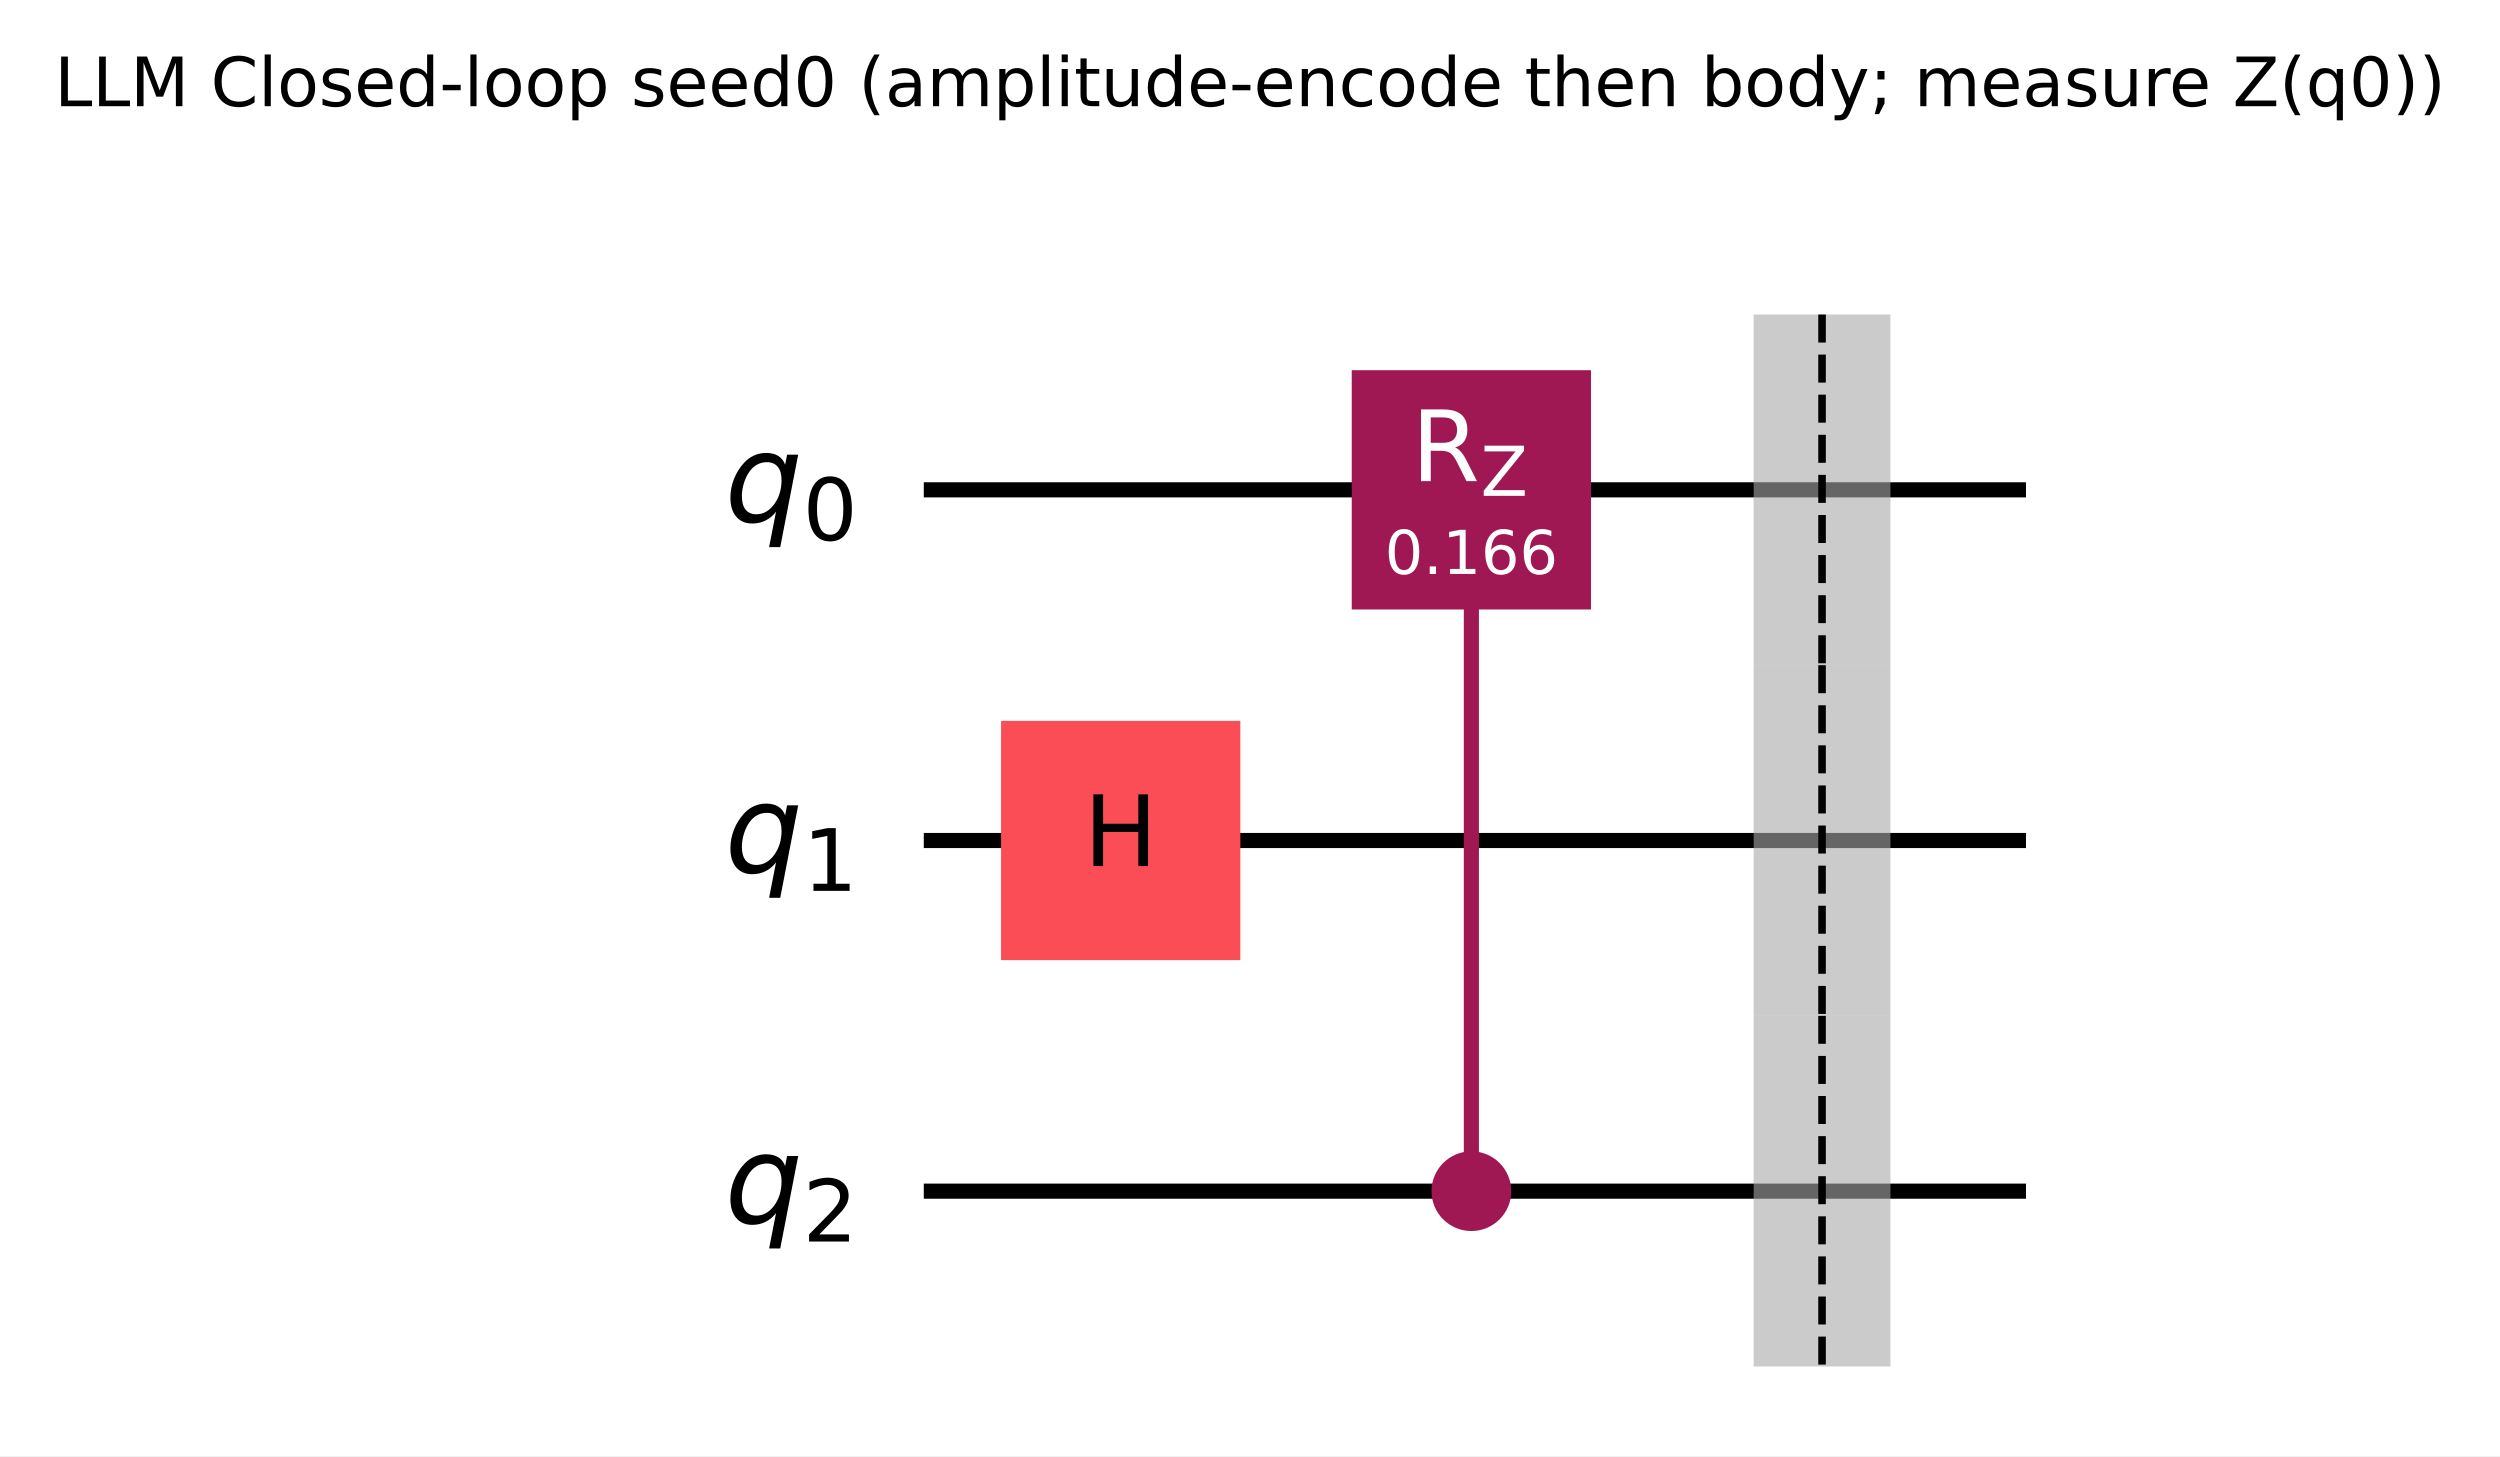
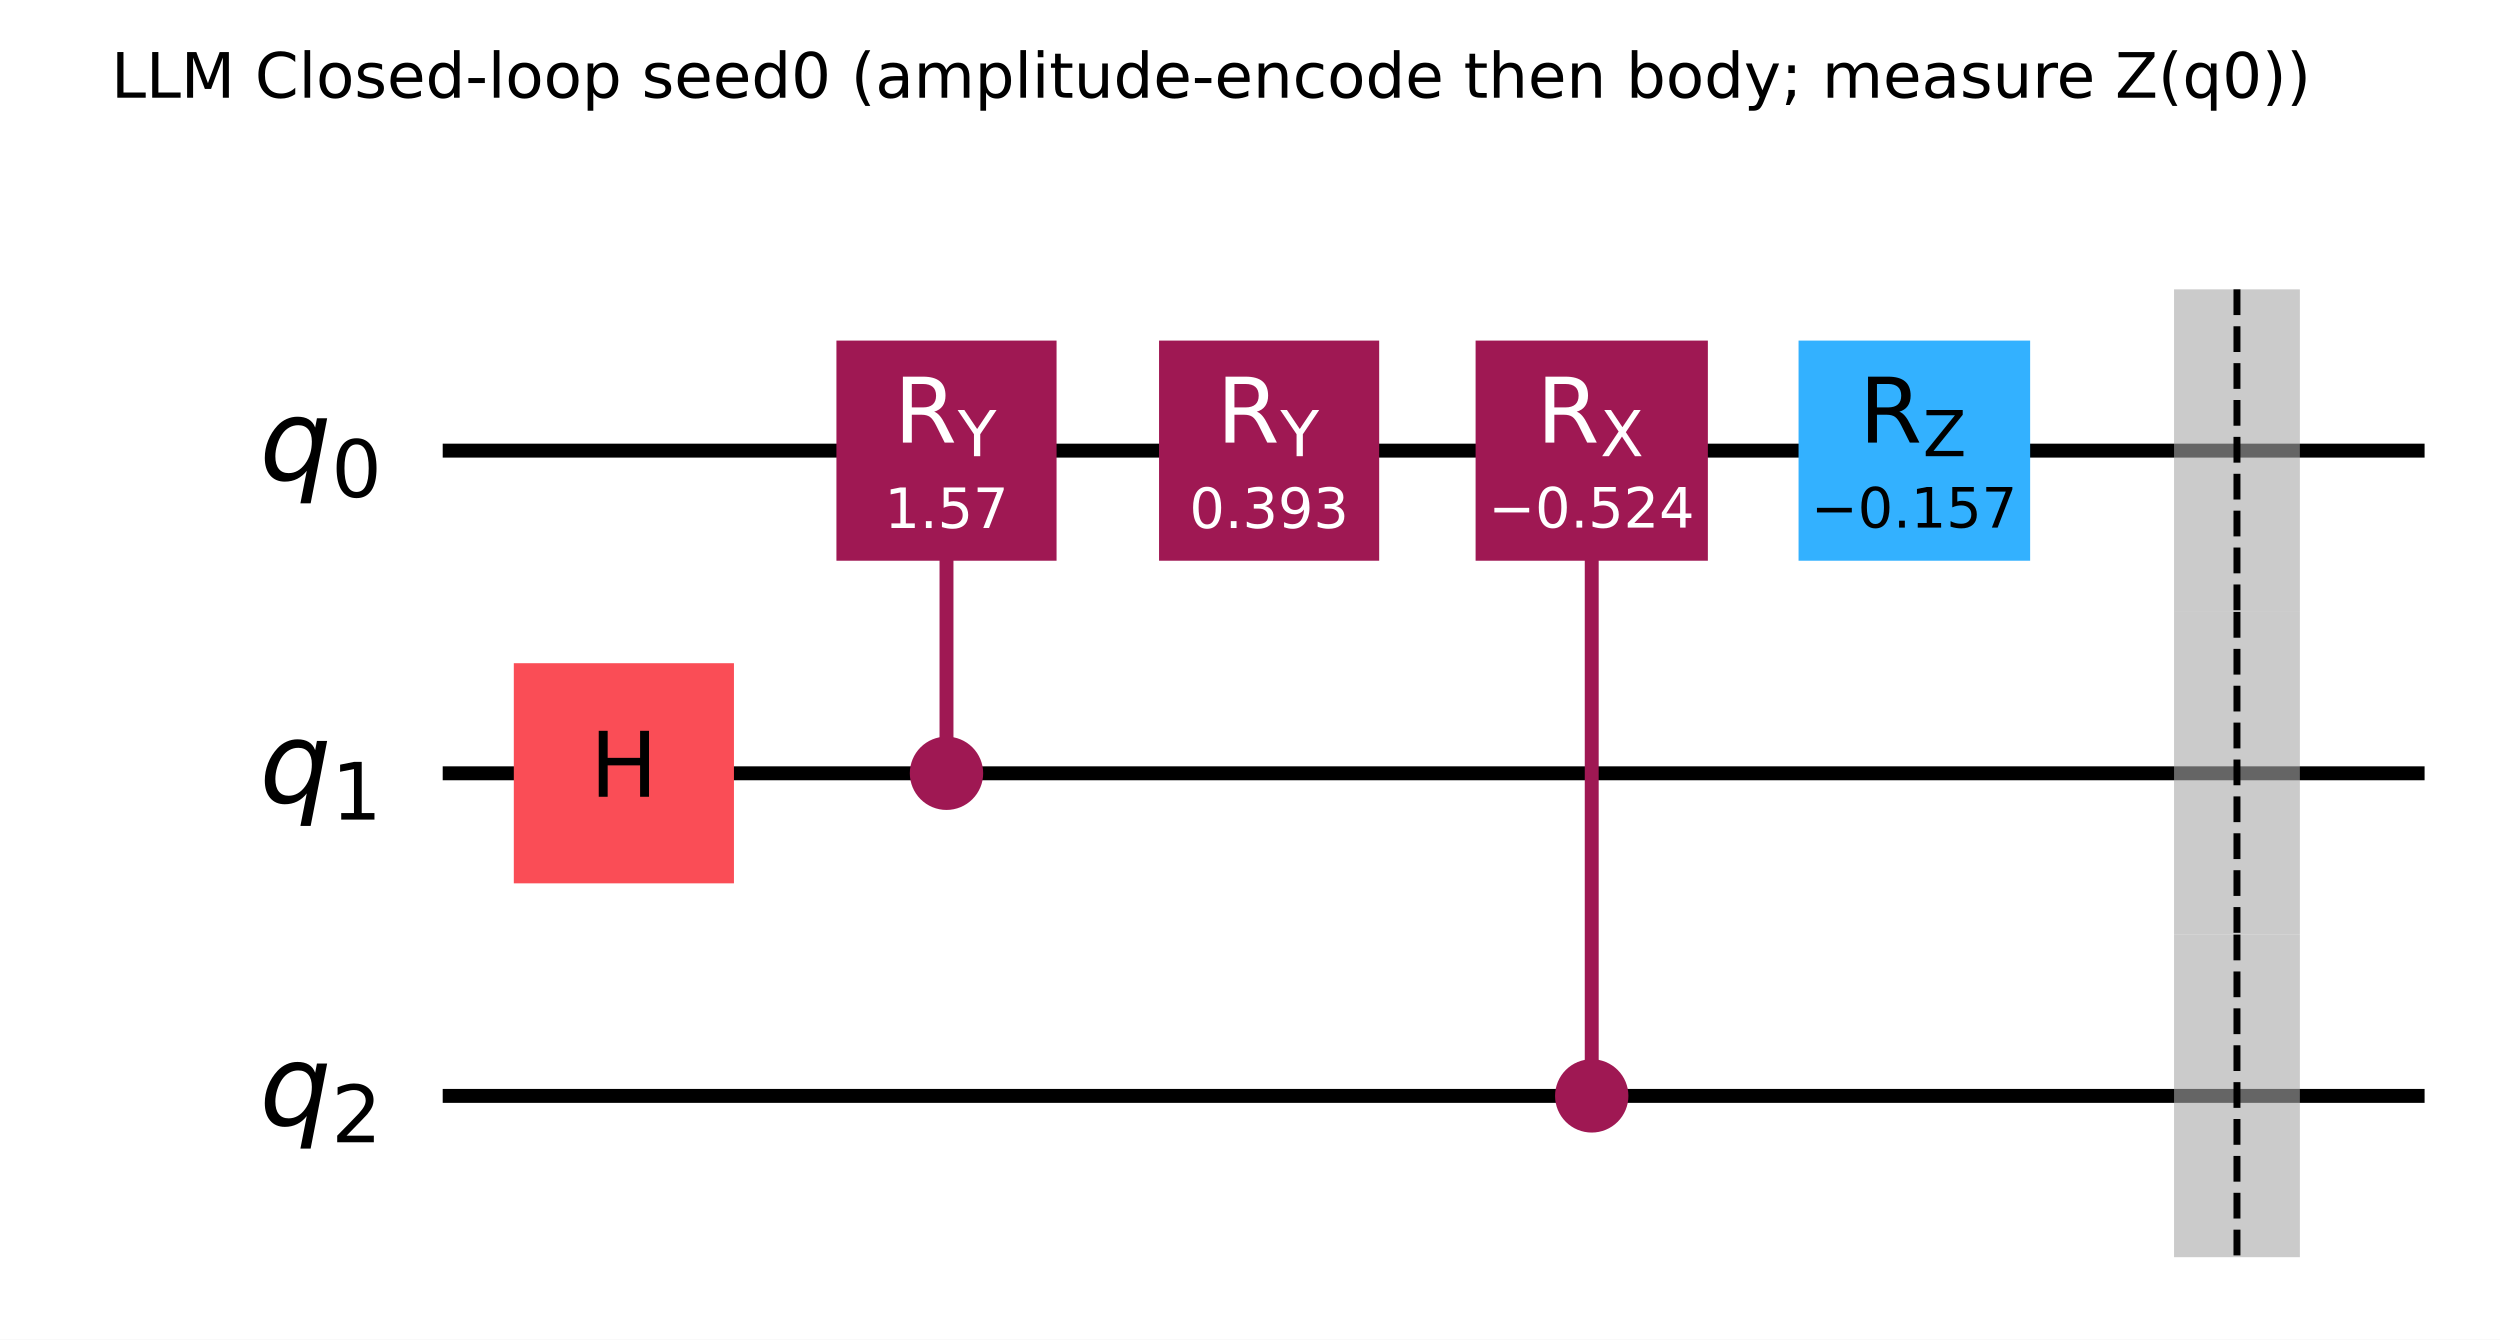
- <svg xmlns="http://www.w3.org/2000/svg" xmlns:xlink="http://www.w3.org/1999/xlink" width="330.47pt" height="192.472pt" viewBox="0 0 330.47 192.472" version="1.1">
+ <svg xmlns="http://www.w3.org/2000/svg" xmlns:xlink="http://www.w3.org/1999/xlink" width="359.204pt" height="192.472pt" viewBox="0 0 359.204 192.472" version="1.1">
  <defs>
    <style type="text/css">*{stroke-linejoin: round; stroke-linecap: butt}</style>
  </defs>
  <g id="figure_1">
    <g id="patch_1">
-       <path d="M 0 192.472  L 330.47 192.472  L 330.47 0  L 0 0  z " style="fill: #ffffff" />
+       <path d="M 0 192.472  L 359.204 192.472  L 359.204 0  L 0 0  z " style="fill: #ffffff" />
    </g>
    <g id="axes_1">
      <g id="line2d_1">
-         <path d="M 123.113 64.751  L 266.811 64.751  " clip-path="url(#pd661abdf14)" style="fill: none; stroke: #000000; stroke-width: 2; stroke-linecap: square" />
+         <path d="M 64.609 64.751  L 347.369 64.751  " clip-path="url(#pfbf24a4766)" style="fill: none; stroke: #000000; stroke-width: 2; stroke-linecap: square" />
      </g>
      <g id="line2d_2">
-         <path d="M 123.113 111.105  L 266.811 111.105  " clip-path="url(#pd661abdf14)" style="fill: none; stroke: #000000; stroke-width: 2; stroke-linecap: square" />
+         <path d="M 64.609 111.105  L 347.369 111.105  " clip-path="url(#pfbf24a4766)" style="fill: none; stroke: #000000; stroke-width: 2; stroke-linecap: square" />
      </g>
      <g id="line2d_3">
-         <path d="M 123.113 157.459  L 266.811 157.459  " clip-path="url(#pd661abdf14)" style="fill: none; stroke: #000000; stroke-width: 2; stroke-linecap: square" />
+         <path d="M 64.609 157.459  L 347.369 157.459  " clip-path="url(#pfbf24a4766)" style="fill: none; stroke: #000000; stroke-width: 2; stroke-linecap: square" />
      </g>
      <g id="patch_2">
-         <path d="M 118.478 41.574  L -1040.372 41.574  L -1040.372 226.99  L 118.478 226.99  z " clip-path="url(#pd661abdf14)" style="fill: #ffffff; stroke: #ffffff; stroke-width: 1.5; stroke-linejoin: miter" />
+         <path d="M 59.974 41.574  L -1098.876 41.574  L -1098.876 226.99  L 59.974 226.99  z " clip-path="url(#pfbf24a4766)" style="fill: #ffffff; stroke: #ffffff; stroke-width: 1.5; stroke-linejoin: miter" />
      </g>
      <g id="line2d_4">
-         <path d="M 194.498 157.459  L 194.498 64.751  " clip-path="url(#pd661abdf14)" style="fill: none; stroke: #9f1853; stroke-width: 2; stroke-linecap: square" />
+         <path d="M 135.994 111.105  L 135.994 64.751  " clip-path="url(#pfbf24a4766)" style="fill: none; stroke: #9f1853; stroke-width: 2; stroke-linecap: square" />
+       </g>
+       <g id="line2d_5">
+         <path d="M 228.702 157.459  L 228.702 64.751  " clip-path="url(#pfbf24a4766)" style="fill: none; stroke: #9f1853; stroke-width: 2; stroke-linecap: square" />
      </g>
      <g id="patch_3">
-         <path d="M 231.813 87.928  L 249.891 87.928  L 249.891 41.574  L 231.813 41.574  z " clip-path="url(#pd661abdf14)" style="fill: #a8a8a8; opacity: 0.6" />
+         <path d="M 312.371 87.928  L 330.449 87.928  L 330.449 41.574  L 312.371 41.574  z " clip-path="url(#pfbf24a4766)" style="fill: #a8a8a8; opacity: 0.6" />
      </g>
      <g id="patch_4">
-         <path d="M 231.813 134.282  L 249.891 134.282  L 249.891 87.928  L 231.813 87.928  z " clip-path="url(#pd661abdf14)" style="fill: #a8a8a8; opacity: 0.6" />
+         <path d="M 312.371 134.282  L 330.449 134.282  L 330.449 87.928  L 312.371 87.928  z " clip-path="url(#pfbf24a4766)" style="fill: #a8a8a8; opacity: 0.6" />
      </g>
      <g id="patch_5">
-         <path d="M 231.813 180.636  L 249.891 180.636  L 249.891 134.282  L 231.813 134.282  z " clip-path="url(#pd661abdf14)" style="fill: #a8a8a8; opacity: 0.6" />
+         <path d="M 312.371 180.636  L 330.449 180.636  L 330.449 134.282  L 312.371 134.282  z " clip-path="url(#pfbf24a4766)" style="fill: #a8a8a8; opacity: 0.6" />
      </g>
      <g id="patch_6">
-         <path d="M 133.079 126.17  L 163.209 126.17  L 163.209 96.04  L 133.079 96.04  z " clip-path="url(#pd661abdf14)" style="fill: #fa4d56; stroke: #fa4d56; stroke-width: 1.5; stroke-linejoin: miter" />
+         <path d="M 74.575 126.17  L 104.705 126.17  L 104.705 96.04  L 74.575 96.04  z " clip-path="url(#pfbf24a4766)" style="fill: #fa4d56; stroke: #fa4d56; stroke-width: 1.5; stroke-linejoin: miter" />
      </g>
      <g id="patch_7">
-         <path d="M 194.498 161.979  C 195.697 161.979 196.847 161.503 197.694 160.655  C 198.542 159.807 199.018 158.658 199.018 157.459  C 199.018 156.261 198.542 155.111 197.694 154.263  C 196.847 153.416 195.697 152.94 194.498 152.94  C 193.3 152.94 192.15 153.416 191.303 154.263  C 190.455 155.111 189.979 156.261 189.979 157.459  C 189.979 158.658 190.455 159.807 191.303 160.655  C 192.15 161.503 193.3 161.979 194.498 161.979  z " clip-path="url(#pd661abdf14)" style="fill: #9f1853; stroke: #9f1853; stroke-width: 1.5; stroke-linejoin: miter" />
+         <path d="M 135.994 115.625  C 137.193 115.625 138.343 115.149 139.19 114.301  C 140.038 113.453 140.514 112.304 140.514 111.105  C 140.514 109.907 140.038 108.757 139.19 107.909  C 138.343 107.062 137.193 106.586 135.994 106.586  C 134.796 106.586 133.646 107.062 132.799 107.909  C 131.951 108.757 131.475 109.907 131.475 111.105  C 131.475 112.304 131.951 113.453 132.799 114.301  C 133.646 115.149 134.796 115.625 135.994 115.625  z " clip-path="url(#pfbf24a4766)" style="fill: #9f1853; stroke: #9f1853; stroke-width: 1.5; stroke-linejoin: miter" />
      </g>
      <g id="patch_8">
-         <path d="M 179.433 79.816  L 209.563 79.816  L 209.563 49.686  L 179.433 49.686  z " clip-path="url(#pd661abdf14)" style="fill: #9f1853; stroke: #9f1853; stroke-width: 1.5; stroke-linejoin: miter" />
+         <path d="M 120.929 79.816  L 151.059 79.816  L 151.059 49.686  L 120.929 49.686  z " clip-path="url(#pfbf24a4766)" style="fill: #9f1853; stroke: #9f1853; stroke-width: 1.5; stroke-linejoin: miter" />
+       </g>
+       <g id="patch_9">
+         <path d="M 167.283 79.816  L 197.413 79.816  L 197.413 49.686  L 167.283 49.686  z " clip-path="url(#pfbf24a4766)" style="fill: #9f1853; stroke: #9f1853; stroke-width: 1.5; stroke-linejoin: miter" />
+       </g>
+       <g id="patch_10">
+         <path d="M 228.702 161.979  C 229.901 161.979 231.051 161.503 231.898 160.655  C 232.746 159.807 233.222 158.658 233.222 157.459  C 233.222 156.261 232.746 155.111 231.898 154.263  C 231.051 153.416 229.901 152.94 228.702 152.94  C 227.504 152.94 226.354 153.416 225.507 154.263  C 224.659 155.111 224.183 156.261 224.183 157.459  C 224.183 158.658 224.659 159.807 225.507 160.655  C 226.354 161.503 227.504 161.979 228.702 161.979  z " clip-path="url(#pfbf24a4766)" style="fill: #9f1853; stroke: #9f1853; stroke-width: 1.5; stroke-linejoin: miter" />
+       </g>
+       <g id="patch_11">
+         <path d="M 212.766 79.816  L 244.639 79.816  L 244.639 49.686  L 212.766 49.686  z " clip-path="url(#pfbf24a4766)" style="fill: #9f1853; stroke: #9f1853; stroke-width: 1.5; stroke-linejoin: miter" />
+       </g>
+       <g id="patch_12">
+         <path d="M 259.169 79.816  L 290.944 79.816  L 290.944 49.686  L 259.169 49.686  z " clip-path="url(#pfbf24a4766)" style="fill: #33b1ff; stroke: #33b1ff; stroke-width: 1.5; stroke-linejoin: miter" />
      </g>
      <g id="text_1">
-         <g clip-path="url(#pd661abdf14)">
-           <g transform="translate(95.80495 68.97239) scale(0.1625 -0.1625)">
+         <g clip-path="url(#pfbf24a4766)">
+           <g transform="translate(37.3009 68.97239) scale(0.1625 -0.1625)">
            <defs>
              <path id="DejaVuSans-Oblique-54" d="M 2669 525  Q 2438 222 2123 65  Q 1809 -91 1428 -91  Q 897 -91 595 267  Q 294 625 294 1253  Q 294 1759 480 2231  Q 666 2703 1013 3078  Q 1238 3322 1530 3453  Q 1822 3584 2144 3584  Q 2531 3584 2781 3431  Q 3031 3278 3144 2969  L 3244 3494  L 3822 3494  L 2888 -1319  L 2309 -1319  L 2669 525  z M 891 1338  Q 891 875 1084 633  Q 1278 391 1644 391  Q 2188 391 2572 911  Q 2956 1431 2956 2175  Q 2956 2625 2757 2864  Q 2559 3103 2188 3103  Q 1916 3103 1684 2976  Q 1453 2850 1281 2606  Q 1100 2350 995 2006  Q 891 1663 891 1338  z " transform="scale(0.015625)" />
              <path id="DejaVuSans-13" d="M 2034 4250  Q 1547 4250 1301 3770  Q 1056 3291 1056 2328  Q 1056 1369 1301 889  Q 1547 409 2034 409  Q 2525 409 2770 889  Q 3016 1369 3016 2328  Q 3016 3291 2770 3770  Q 2525 4250 2034 4250  z M 2034 4750  Q 2819 4750 3233 4129  Q 3647 3509 3647 2328  Q 3647 1150 3233 529  Q 2819 -91 2034 -91  Q 1250 -91 836 529  Q 422 1150 422 2328  Q 422 3509 836 4129  Q 1250 4750 2034 4750  z " transform="scale(0.015625)" />
            </defs>
            <use xlink:href="#DejaVuSans-Oblique-54" />
            <use xlink:href="#DejaVuSans-13" transform="translate(63.47656 -14.99995) scale(0.7)" />
          </g>
        </g>
      </g>
      <g id="text_2">
-         <g clip-path="url(#pd661abdf14)">
-           <g transform="translate(95.80495 115.3264) scale(0.1625 -0.1625)">
+         <g clip-path="url(#pfbf24a4766)">
+           <g transform="translate(37.3009 115.3264) scale(0.1625 -0.1625)">
            <defs>
              <path id="DejaVuSans-14" d="M 794 531  L 1825 531  L 1825 4091  L 703 3866  L 703 4441  L 1819 4666  L 2450 4666  L 2450 531  L 3481 531  L 3481 0  L 794 0  L 794 531  z " transform="scale(0.015625)" />
            </defs>
            <use xlink:href="#DejaVuSans-Oblique-54" />
            <use xlink:href="#DejaVuSans-14" transform="translate(63.47656 -14.99995) scale(0.7)" />
          </g>
        </g>
      </g>
      <g id="text_3">
-         <g clip-path="url(#pd661abdf14)">
-           <g transform="translate(95.80495 161.6804) scale(0.1625 -0.1625)">
+         <g clip-path="url(#pfbf24a4766)">
+           <g transform="translate(37.3009 161.6804) scale(0.1625 -0.1625)">
            <defs>
              <path id="DejaVuSans-15" d="M 1228 531  L 3431 531  L 3431 0  L 469 0  L 469 531  Q 828 903 1448 1529  Q 2069 2156 2228 2338  Q 2531 2678 2651 2914  Q 2772 3150 2772 3378  Q 2772 3750 2511 3984  Q 2250 4219 1831 4219  Q 1534 4219 1204 4116  Q 875 4013 500 3803  L 500 4441  Q 881 4594 1212 4672  Q 1544 4750 1819 4750  Q 2544 4750 2975 4387  Q 3406 4025 3406 3419  Q 3406 3131 3298 2873  Q 3191 2616 2906 2266  Q 2828 2175 2409 1742  Q 1991 1309 1228 531  z " transform="scale(0.015625)" />
            </defs>
            <use xlink:href="#DejaVuSans-Oblique-54" />
            <use xlink:href="#DejaVuSans-15" transform="translate(63.47656 -14.99995) scale(0.7)" />
          </g>
        </g>
      </g>
      <g id="text_4">
-         <g clip-path="url(#pd661abdf14)">
-           <g transform="translate(143.2562 114.4822) scale(0.13 -0.13)">
+         <g clip-path="url(#pfbf24a4766)">
+           <g transform="translate(84.75215 114.4822) scale(0.13 -0.13)">
            <defs>
              <path id="DejaVuSans-2b" d="M 628 4666  L 1259 4666  L 1259 2753  L 3553 2753  L 3553 4666  L 4184 4666  L 4184 0  L 3553 0  L 3553 2222  L 1259 2222  L 1259 0  L 628 0  L 628 4666  z " transform="scale(0.015625)" />
            </defs>
            <use xlink:href="#DejaVuSans-2b" />
          </g>
        </g>
      </g>
      <g id="text_5">
-         <g clip-path="url(#pd661abdf14)">
-           <g style="fill: #ffffff" transform="translate(183.0472 75.86835) scale(0.08 -0.08)">
+         <g clip-path="url(#pfbf24a4766)">
+           <g style="fill: #ffffff" transform="translate(127.0881 75.86835) scale(0.08 -0.08)">
            <defs>
              <path id="DejaVuSans-11" d="M 684 794  L 1344 794  L 1344 0  L 684 0  L 684 794  z " transform="scale(0.015625)" />
-               <path id="DejaVuSans-19" d="M 2113 2584  Q 1688 2584 1439 2293  Q 1191 2003 1191 1497  Q 1191 994 1439 701  Q 1688 409 2113 409  Q 2538 409 2786 701  Q 3034 994 3034 1497  Q 3034 2003 2786 2293  Q 2538 2584 2113 2584  z M 3366 4563  L 3366 3988  Q 3128 4100 2886 4159  Q 2644 4219 2406 4219  Q 1781 4219 1451 3797  Q 1122 3375 1075 2522  Q 1259 2794 1537 2939  Q 1816 3084 2150 3084  Q 2853 3084 3261 2657  Q 3669 2231 3669 1497  Q 3669 778 3244 343  Q 2819 -91 2113 -91  Q 1303 -91 875 529  Q 447 1150 447 2328  Q 447 3434 972 4092  Q 1497 4750 2381 4750  Q 2619 4750 2861 4703  Q 3103 4656 3366 4563  z " transform="scale(0.015625)" />
+               <path id="DejaVuSans-18" d="M 691 4666  L 3169 4666  L 3169 4134  L 1269 4134  L 1269 2991  Q 1406 3038 1543 3061  Q 1681 3084 1819 3084  Q 2600 3084 3056 2656  Q 3513 2228 3513 1497  Q 3513 744 3044 326  Q 2575 -91 1722 -91  Q 1428 -91 1123 -41  Q 819 9 494 109  L 494 744  Q 775 591 1075 516  Q 1375 441 1709 441  Q 2250 441 2565 725  Q 2881 1009 2881 1497  Q 2881 1984 2565 2268  Q 2250 2553 1709 2553  Q 1456 2553 1204 2497  Q 953 2441 691 2322  L 691 4666  z " transform="scale(0.015625)" />
+               <path id="DejaVuSans-1a" d="M 525 4666  L 3525 4666  L 3525 4397  L 1831 0  L 1172 0  L 2766 4134  L 525 4134  L 525 4666  z " transform="scale(0.015625)" />
+             </defs>
+             <use xlink:href="#DejaVuSans-14" />
+             <use xlink:href="#DejaVuSans-11" transform="translate(63.625 0)" />
+             <use xlink:href="#DejaVuSans-18" transform="translate(95.40625 0)" />
+             <use xlink:href="#DejaVuSans-1a" transform="translate(159.0312 0)" />
+           </g>
+         </g>
+       </g>
+       <g id="text_6">
+         <g clip-path="url(#pfbf24a4766)">
+           <g style="fill: #ffffff" transform="translate(128.4544 63.60864) scale(0.13 -0.13)">
+             <defs>
+               <path id="DejaVuSans-35" d="M 2841 2188  Q 3044 2119 3236 1894  Q 3428 1669 3622 1275  L 4263 0  L 3584 0  L 2988 1197  Q 2756 1666 2539 1819  Q 2322 1972 1947 1972  L 1259 1972  L 1259 0  L 628 0  L 628 4666  L 2053 4666  Q 2853 4666 3247 4331  Q 3641 3997 3641 3322  Q 3641 2881 3436 2590  Q 3231 2300 2841 2188  z M 1259 4147  L 1259 2491  L 2053 2491  Q 2509 2491 2742 2702  Q 2975 2913 2975 3322  Q 2975 3731 2742 3939  Q 2509 4147 2053 4147  L 1259 4147  z " transform="scale(0.015625)" />
+               <path id="DejaVuSans-3c" d="M -13 4666  L 666 4666  L 1959 2747  L 3244 4666  L 3922 4666  L 2272 2222  L 2272 0  L 1638 0  L 1638 2222  L -13 4666  z " transform="scale(0.015625)" />
+             </defs>
+             <use xlink:href="#DejaVuSans-35" transform="translate(0 0.09375)" />
+             <use xlink:href="#DejaVuSans-3c" transform="translate(70.43945 -14.9062) scale(0.7)" />
+           </g>
+         </g>
+       </g>
+       <g id="text_7">
+         <g clip-path="url(#pfbf24a4766)">
+           <g style="fill: #ffffff" transform="translate(170.8971 75.86835) scale(0.08 -0.08)">
+             <defs>
+               <path id="DejaVuSans-16" d="M 2597 2516  Q 3050 2419 3304 2112  Q 3559 1806 3559 1356  Q 3559 666 3084 287  Q 2609 -91 1734 -91  Q 1441 -91 1130 -33  Q 819 25 488 141  L 488 750  Q 750 597 1062 519  Q 1375 441 1716 441  Q 2309 441 2620 675  Q 2931 909 2931 1356  Q 2931 1769 2642 2001  Q 2353 2234 1838 2234  L 1294 2234  L 1294 2753  L 1863 2753  Q 2328 2753 2575 2939  Q 2822 3125 2822 3475  Q 2822 3834 2567 4026  Q 2313 4219 1838 4219  Q 1578 4219 1281 4162  Q 984 4106 628 3988  L 628 4550  Q 988 4650 1302 4700  Q 1616 4750 1894 4750  Q 2613 4750 3031 4423  Q 3450 4097 3450 3541  Q 3450 3153 3228 2886  Q 3006 2619 2597 2516  z " transform="scale(0.015625)" />
+               <path id="DejaVuSans-1c" d="M 703 97  L 703 672  Q 941 559 1184 500  Q 1428 441 1663 441  Q 2288 441 2617 861  Q 2947 1281 2994 2138  Q 2813 1869 2534 1725  Q 2256 1581 1919 1581  Q 1219 1581 811 2004  Q 403 2428 403 3163  Q 403 3881 828 4315  Q 1253 4750 1959 4750  Q 2769 4750 3195 4129  Q 3622 3509 3622 2328  Q 3622 1225 3098 567  Q 2575 -91 1691 -91  Q 1453 -91 1209 -44  Q 966 3 703 97  z M 1959 2075  Q 2384 2075 2632 2365  Q 2881 2656 2881 3163  Q 2881 3666 2632 3958  Q 2384 4250 1959 4250  Q 1534 4250 1286 3958  Q 1038 3666 1038 3163  Q 1038 2656 1286 2365  Q 1534 2075 1959 2075  z " transform="scale(0.015625)" />
            </defs>
            <use xlink:href="#DejaVuSans-13" />
            <use xlink:href="#DejaVuSans-11" transform="translate(63.625 0)" />
-             <use xlink:href="#DejaVuSans-14" transform="translate(95.40625 0)" />
-             <use xlink:href="#DejaVuSans-19" transform="translate(159.0312 0)" />
-             <use xlink:href="#DejaVuSans-19" transform="translate(222.6562 0)" />
-           </g>
-         </g>
-       </g>
-       <g id="text_6">
-         <g clip-path="url(#pd661abdf14)">
-           <g style="fill: #ffffff" transform="translate(186.5684 63.60864) scale(0.13 -0.13)">
-             <defs>
-               <path id="DejaVuSans-35" d="M 2841 2188  Q 3044 2119 3236 1894  Q 3428 1669 3622 1275  L 4263 0  L 3584 0  L 2988 1197  Q 2756 1666 2539 1819  Q 2322 1972 1947 1972  L 1259 1972  L 1259 0  L 628 0  L 628 4666  L 2053 4666  Q 2853 4666 3247 4331  Q 3641 3997 3641 3322  Q 3641 2881 3436 2590  Q 3231 2300 2841 2188  z M 1259 4147  L 1259 2491  L 2053 2491  Q 2509 2491 2742 2702  Q 2975 2913 2975 3322  Q 2975 3731 2742 3939  Q 2509 4147 2053 4147  L 1259 4147  z " transform="scale(0.015625)" />
+             <use xlink:href="#DejaVuSans-16" transform="translate(95.40625 0)" />
+             <use xlink:href="#DejaVuSans-1c" transform="translate(159.0312 0)" />
+             <use xlink:href="#DejaVuSans-16" transform="translate(222.6562 0)" />
+           </g>
+         </g>
+       </g>
+       <g id="text_8">
+         <g clip-path="url(#pfbf24a4766)">
+           <g style="fill: #ffffff" transform="translate(174.8084 63.60864) scale(0.13 -0.13)">
+             <use xlink:href="#DejaVuSans-35" transform="translate(0 0.09375)" />
+             <use xlink:href="#DejaVuSans-3c" transform="translate(70.43945 -14.9062) scale(0.7)" />
+           </g>
+         </g>
+       </g>
+       <g id="text_9">
+         <g clip-path="url(#pfbf24a4766)">
+           <g style="fill: #ffffff" transform="translate(213.8624 75.86835) scale(0.08 -0.08)">
+             <defs>
+               <path id="DejaVuSans-c9c" d="M 678 2272  L 4684 2272  L 4684 1741  L 678 1741  L 678 2272  z " transform="scale(0.015625)" />
+               <path id="DejaVuSans-17" d="M 2419 4116  L 825 1625  L 2419 1625  L 2419 4116  z M 2253 4666  L 3047 4666  L 3047 1625  L 3713 1625  L 3713 1100  L 3047 1100  L 3047 0  L 2419 0  L 2419 1100  L 313 1100  L 313 1709  L 2253 4666  z " transform="scale(0.015625)" />
+             </defs>
+             <use xlink:href="#DejaVuSans-c9c" transform="translate(0 0.78125)" />
+             <use xlink:href="#DejaVuSans-13" transform="translate(83.78906 0.78125)" />
+             <use xlink:href="#DejaVuSans-11" transform="translate(147.4121 0.78125)" />
+             <use xlink:href="#DejaVuSans-18" transform="translate(179.1992 0.78125)" />
+             <use xlink:href="#DejaVuSans-15" transform="translate(242.8223 0.78125)" />
+             <use xlink:href="#DejaVuSans-17" transform="translate(306.4453 0.78125)" />
+           </g>
+         </g>
+       </g>
+       <g id="text_10">
+         <g clip-path="url(#pfbf24a4766)">
+           <g style="fill: #ffffff" transform="translate(220.7724 63.60864) scale(0.13 -0.13)">
+             <defs>
+               <path id="DejaVuSans-3b" d="M 403 4666  L 1081 4666  L 2241 2931  L 3406 4666  L 4084 4666  L 2584 2425  L 4184 0  L 3506 0  L 2194 1984  L 872 0  L 191 0  L 1856 2491  L 403 4666  z " transform="scale(0.015625)" />
+             </defs>
+             <use xlink:href="#DejaVuSans-35" transform="translate(0 0.09375)" />
+             <use xlink:href="#DejaVuSans-3b" transform="translate(70.43945 -14.9062) scale(0.7)" />
+           </g>
+         </g>
+       </g>
+       <g id="text_11">
+         <g clip-path="url(#pfbf24a4766)">
+           <g transform="translate(260.2164 75.86835) scale(0.08 -0.08)">
+             <use xlink:href="#DejaVuSans-c9c" transform="translate(0 0.78125)" />
+             <use xlink:href="#DejaVuSans-13" transform="translate(83.78906 0.78125)" />
+             <use xlink:href="#DejaVuSans-11" transform="translate(147.4121 0.78125)" />
+             <use xlink:href="#DejaVuSans-14" transform="translate(179.1992 0.78125)" />
+             <use xlink:href="#DejaVuSans-18" transform="translate(242.8223 0.78125)" />
+             <use xlink:href="#DejaVuSans-1a" transform="translate(306.4453 0.78125)" />
+           </g>
+         </g>
+       </g>
+       <g id="text_12">
+         <g clip-path="url(#pfbf24a4766)">
+           <g transform="translate(267.1264 63.60864) scale(0.13 -0.13)">
+             <defs>
              <path id="DejaVuSans-3d" d="M 359 4666  L 4025 4666  L 4025 4184  L 1075 531  L 4097 531  L 4097 0  L 288 0  L 288 481  L 3238 4134  L 359 4134  L 359 4666  z " transform="scale(0.015625)" />
            </defs>
            <use xlink:href="#DejaVuSans-35" transform="translate(0 0.09375)" />
            <use xlink:href="#DejaVuSans-3d" transform="translate(70.43945 -14.9062) scale(0.7)" />
          </g>
        </g>
      </g>
-       <g id="line2d_5">
-         <path d="M 240.852 41.574  L 240.852 87.928  " clip-path="url(#pd661abdf14)" style="fill: none; stroke-dasharray: 3.7,1.6; stroke-dashoffset: 0; stroke: #000000" />
-       </g>
      <g id="line2d_6">
-         <path d="M 240.852 87.928  L 240.852 134.282  " clip-path="url(#pd661abdf14)" style="fill: none; stroke-dasharray: 3.7,1.6; stroke-dashoffset: 0; stroke: #000000" />
+         <path d="M 321.41 41.574  L 321.41 87.928  " clip-path="url(#pfbf24a4766)" style="fill: none; stroke-dasharray: 3.7,1.6; stroke-dashoffset: 0; stroke: #000000" />
      </g>
      <g id="line2d_7">
-         <path d="M 240.852 134.282  L 240.852 180.636  " clip-path="url(#pd661abdf14)" style="fill: none; stroke-dasharray: 3.7,1.6; stroke-dashoffset: 0; stroke: #000000" />
+         <path d="M 321.41 87.928  L 321.41 134.282  " clip-path="url(#pfbf24a4766)" style="fill: none; stroke-dasharray: 3.7,1.6; stroke-dashoffset: 0; stroke: #000000" />
+       </g>
+       <g id="line2d_8">
+         <path d="M 321.41 134.282  L 321.41 180.636  " clip-path="url(#pfbf24a4766)" style="fill: none; stroke-dasharray: 3.7,1.6; stroke-dashoffset: 0; stroke: #000000" />
      </g>
    </g>
-     <g id="text_7">
-       <g transform="translate(7.2 14.03859) scale(0.09 -0.09)">
+     <g id="text_13">
+       <g transform="translate(15.96945 14.03859) scale(0.09 -0.09)">
        <defs>
          <path id="DejaVuSans-2f" d="M 628 4666  L 1259 4666  L 1259 531  L 3531 531  L 3531 0  L 628 0  L 628 4666  z " transform="scale(0.015625)" />
          <path id="DejaVuSans-30" d="M 628 4666  L 1569 4666  L 2759 1491  L 3956 4666  L 4897 4666  L 4897 0  L 4281 0  L 4281 4097  L 3078 897  L 2444 897  L 1241 4097  L 1241 0  L 628 0  L 628 4666  z " transform="scale(0.015625)" />
          <path id="DejaVuSans-3" transform="scale(0.015625)" />
          <path id="DejaVuSans-26" d="M 4122 4306  L 4122 3641  Q 3803 3938 3442 4084  Q 3081 4231 2675 4231  Q 1875 4231 1450 3742  Q 1025 3253 1025 2328  Q 1025 1406 1450 917  Q 1875 428 2675 428  Q 3081 428 3442 575  Q 3803 722 4122 1019  L 4122 359  Q 3791 134 3420 21  Q 3050 -91 2638 -91  Q 1578 -91 968 557  Q 359 1206 359 2328  Q 359 3453 968 4101  Q 1578 4750 2638 4750  Q 3056 4750 3426 4639  Q 3797 4528 4122 4306  z " transform="scale(0.015625)" />
          <path id="DejaVuSans-4f" d="M 603 4863  L 1178 4863  L 1178 0  L 603 0  L 603 4863  z " transform="scale(0.015625)" />
          <path id="DejaVuSans-52" d="M 1959 3097  Q 1497 3097 1228 2736  Q 959 2375 959 1747  Q 959 1119 1226 758  Q 1494 397 1959 397  Q 2419 397 2687 759  Q 2956 1122 2956 1747  Q 2956 2369 2687 2733  Q 2419 3097 1959 3097  z M 1959 3584  Q 2709 3584 3137 3096  Q 3566 2609 3566 1747  Q 3566 888 3137 398  Q 2709 -91 1959 -91  Q 1206 -91 779 398  Q 353 888 353 1747  Q 353 2609 779 3096  Q 1206 3584 1959 3584  z " transform="scale(0.015625)" />
          <path id="DejaVuSans-56" d="M 2834 3397  L 2834 2853  Q 2591 2978 2328 3040  Q 2066 3103 1784 3103  Q 1356 3103 1142 2972  Q 928 2841 928 2578  Q 928 2378 1081 2264  Q 1234 2150 1697 2047  L 1894 2003  Q 2506 1872 2764 1633  Q 3022 1394 3022 966  Q 3022 478 2636 193  Q 2250 -91 1575 -91  Q 1294 -91 989 -36  Q 684 19 347 128  L 347 722  Q 666 556 975 473  Q 1284 391 1588 391  Q 1994 391 2212 530  Q 2431 669 2431 922  Q 2431 1156 2273 1281  Q 2116 1406 1581 1522  L 1381 1569  Q 847 1681 609 1914  Q 372 2147 372 2553  Q 372 3047 722 3315  Q 1072 3584 1716 3584  Q 2034 3584 2315 3537  Q 2597 3491 2834 3397  z " transform="scale(0.015625)" />
          <path id="DejaVuSans-48" d="M 3597 1894  L 3597 1613  L 953 1613  Q 991 1019 1311 708  Q 1631 397 2203 397  Q 2534 397 2845 478  Q 3156 559 3463 722  L 3463 178  Q 3153 47 2828 -22  Q 2503 -91 2169 -91  Q 1331 -91 842 396  Q 353 884 353 1716  Q 353 2575 817 3079  Q 1281 3584 2069 3584  Q 2775 3584 3186 3129  Q 3597 2675 3597 1894  z M 3022 2063  Q 3016 2534 2758 2815  Q 2500 3097 2075 3097  Q 1594 3097 1305 2825  Q 1016 2553 972 2059  L 3022 2063  z " transform="scale(0.015625)" />
          <path id="DejaVuSans-47" d="M 2906 2969  L 2906 4863  L 3481 4863  L 3481 0  L 2906 0  L 2906 525  Q 2725 213 2448 61  Q 2172 -91 1784 -91  Q 1150 -91 751 415  Q 353 922 353 1747  Q 353 2572 751 3078  Q 1150 3584 1784 3584  Q 2172 3584 2448 3432  Q 2725 3281 2906 2969  z M 947 1747  Q 947 1113 1208 752  Q 1469 391 1925 391  Q 2381 391 2643 752  Q 2906 1113 2906 1747  Q 2906 2381 2643 2742  Q 2381 3103 1925 3103  Q 1469 3103 1208 2742  Q 947 2381 947 1747  z " transform="scale(0.015625)" />
          <path id="DejaVuSans-10" d="M 313 2009  L 1997 2009  L 1997 1497  L 313 1497  L 313 2009  z " transform="scale(0.015625)" />
          <path id="DejaVuSans-53" d="M 1159 525  L 1159 -1331  L 581 -1331  L 581 3500  L 1159 3500  L 1159 2969  Q 1341 3281 1617 3432  Q 1894 3584 2278 3584  Q 2916 3584 3314 3078  Q 3713 2572 3713 1747  Q 3713 922 3314 415  Q 2916 -91 2278 -91  Q 1894 -91 1617 61  Q 1341 213 1159 525  z M 3116 1747  Q 3116 2381 2855 2742  Q 2594 3103 2138 3103  Q 1681 3103 1420 2742  Q 1159 2381 1159 1747  Q 1159 1113 1420 752  Q 1681 391 2138 391  Q 2594 391 2855 752  Q 3116 1113 3116 1747  z " transform="scale(0.015625)" />
          <path id="DejaVuSans-b" d="M 1984 4856  Q 1566 4138 1362 3434  Q 1159 2731 1159 2009  Q 1159 1288 1364 580  Q 1569 -128 1984 -844  L 1484 -844  Q 1016 -109 783 600  Q 550 1309 550 2009  Q 550 2706 781 3412  Q 1013 4119 1484 4856  L 1984 4856  z " transform="scale(0.015625)" />
          <path id="DejaVuSans-44" d="M 2194 1759  Q 1497 1759 1228 1600  Q 959 1441 959 1056  Q 959 750 1161 570  Q 1363 391 1709 391  Q 2188 391 2477 730  Q 2766 1069 2766 1631  L 2766 1759  L 2194 1759  z M 3341 1997  L 3341 0  L 2766 0  L 2766 531  Q 2569 213 2275 61  Q 1981 -91 1556 -91  Q 1019 -91 701 211  Q 384 513 384 1019  Q 384 1609 779 1909  Q 1175 2209 1959 2209  L 2766 2209  L 2766 2266  Q 2766 2663 2505 2880  Q 2244 3097 1772 3097  Q 1472 3097 1187 3025  Q 903 2953 641 2809  L 641 3341  Q 956 3463 1253 3523  Q 1550 3584 1831 3584  Q 2591 3584 2966 3190  Q 3341 2797 3341 1997  z " transform="scale(0.015625)" />
          <path id="DejaVuSans-50" d="M 3328 2828  Q 3544 3216 3844 3400  Q 4144 3584 4550 3584  Q 5097 3584 5394 3201  Q 5691 2819 5691 2113  L 5691 0  L 5113 0  L 5113 2094  Q 5113 2597 4934 2840  Q 4756 3084 4391 3084  Q 3944 3084 3684 2787  Q 3425 2491 3425 1978  L 3425 0  L 2847 0  L 2847 2094  Q 2847 2600 2669 2842  Q 2491 3084 2119 3084  Q 1678 3084 1418 2786  Q 1159 2488 1159 1978  L 1159 0  L 581 0  L 581 3500  L 1159 3500  L 1159 2956  Q 1356 3278 1631 3431  Q 1906 3584 2284 3584  Q 2666 3584 2933 3390  Q 3200 3197 3328 2828  z " transform="scale(0.015625)" />
          <path id="DejaVuSans-4c" d="M 603 3500  L 1178 3500  L 1178 0  L 603 0  L 603 3500  z M 603 4863  L 1178 4863  L 1178 4134  L 603 4134  L 603 4863  z " transform="scale(0.015625)" />
          <path id="DejaVuSans-57" d="M 1172 4494  L 1172 3500  L 2356 3500  L 2356 3053  L 1172 3053  L 1172 1153  Q 1172 725 1289 603  Q 1406 481 1766 481  L 2356 481  L 2356 0  L 1766 0  Q 1100 0 847 248  Q 594 497 594 1153  L 594 3053  L 172 3053  L 172 3500  L 594 3500  L 594 4494  L 1172 4494  z " transform="scale(0.015625)" />
          <path id="DejaVuSans-58" d="M 544 1381  L 544 3500  L 1119 3500  L 1119 1403  Q 1119 906 1312 657  Q 1506 409 1894 409  Q 2359 409 2629 706  Q 2900 1003 2900 1516  L 2900 3500  L 3475 3500  L 3475 0  L 2900 0  L 2900 538  Q 2691 219 2414 64  Q 2138 -91 1772 -91  Q 1169 -91 856 284  Q 544 659 544 1381  z M 1991 3584  L 1991 3584  z " transform="scale(0.015625)" />
          <path id="DejaVuSans-51" d="M 3513 2113  L 3513 0  L 2938 0  L 2938 2094  Q 2938 2591 2744 2837  Q 2550 3084 2163 3084  Q 1697 3084 1428 2787  Q 1159 2491 1159 1978  L 1159 0  L 581 0  L 581 3500  L 1159 3500  L 1159 2956  Q 1366 3272 1645 3428  Q 1925 3584 2291 3584  Q 2894 3584 3203 3211  Q 3513 2838 3513 2113  z " transform="scale(0.015625)" />
          <path id="DejaVuSans-46" d="M 3122 3366  L 3122 2828  Q 2878 2963 2633 3030  Q 2388 3097 2138 3097  Q 1578 3097 1268 2742  Q 959 2388 959 1747  Q 959 1106 1268 751  Q 1578 397 2138 397  Q 2388 397 2633 464  Q 2878 531 3122 666  L 3122 134  Q 2881 22 2623 -34  Q 2366 -91 2075 -91  Q 1284 -91 818 406  Q 353 903 353 1747  Q 353 2603 823 3093  Q 1294 3584 2113 3584  Q 2378 3584 2631 3529  Q 2884 3475 3122 3366  z " transform="scale(0.015625)" />
          <path id="DejaVuSans-4b" d="M 3513 2113  L 3513 0  L 2938 0  L 2938 2094  Q 2938 2591 2744 2837  Q 2550 3084 2163 3084  Q 1697 3084 1428 2787  Q 1159 2491 1159 1978  L 1159 0  L 581 0  L 581 4863  L 1159 4863  L 1159 2956  Q 1366 3272 1645 3428  Q 1925 3584 2291 3584  Q 2894 3584 3203 3211  Q 3513 2838 3513 2113  z " transform="scale(0.015625)" />
          <path id="DejaVuSans-45" d="M 3116 1747  Q 3116 2381 2855 2742  Q 2594 3103 2138 3103  Q 1681 3103 1420 2742  Q 1159 2381 1159 1747  Q 1159 1113 1420 752  Q 1681 391 2138 391  Q 2594 391 2855 752  Q 3116 1113 3116 1747  z M 1159 2969  Q 1341 3281 1617 3432  Q 1894 3584 2278 3584  Q 2916 3584 3314 3078  Q 3713 2572 3713 1747  Q 3713 922 3314 415  Q 2916 -91 2278 -91  Q 1894 -91 1617 61  Q 1341 213 1159 525  L 1159 0  L 581 0  L 581 4863  L 1159 4863  L 1159 2969  z " transform="scale(0.015625)" />
          <path id="DejaVuSans-5c" d="M 2059 -325  Q 1816 -950 1584 -1140  Q 1353 -1331 966 -1331  L 506 -1331  L 506 -850  L 844 -850  Q 1081 -850 1212 -737  Q 1344 -625 1503 -206  L 1606 56  L 191 3500  L 800 3500  L 1894 763  L 2988 3500  L 3597 3500  L 2059 -325  z " transform="scale(0.015625)" />
          <path id="DejaVuSans-1e" d="M 750 3309  L 1409 3309  L 1409 2516  L 750 2516  L 750 3309  z M 750 794  L 1409 794  L 1409 256  L 897 -744  L 494 -744  L 750 256  L 750 794  z " transform="scale(0.015625)" />
          <path id="DejaVuSans-55" d="M 2631 2963  Q 2534 3019 2420 3045  Q 2306 3072 2169 3072  Q 1681 3072 1420 2755  Q 1159 2438 1159 1844  L 1159 0  L 581 0  L 581 3500  L 1159 3500  L 1159 2956  Q 1341 3275 1631 3429  Q 1922 3584 2338 3584  Q 2397 3584 2469 3576  Q 2541 3569 2628 3553  L 2631 2963  z " transform="scale(0.015625)" />
          <path id="DejaVuSans-54" d="M 947 1747  Q 947 1113 1208 752  Q 1469 391 1925 391  Q 2381 391 2643 752  Q 2906 1113 2906 1747  Q 2906 2381 2643 2742  Q 2381 3103 1925 3103  Q 1469 3103 1208 2742  Q 947 2381 947 1747  z M 2906 525  Q 2725 213 2448 61  Q 2172 -91 1784 -91  Q 1150 -91 751 415  Q 353 922 353 1747  Q 353 2572 751 3078  Q 1150 3584 1784 3584  Q 2172 3584 2448 3432  Q 2725 3281 2906 2969  L 2906 3500  L 3481 3500  L 3481 -1331  L 2906 -1331  L 2906 525  z " transform="scale(0.015625)" />
          <path id="DejaVuSans-c" d="M 513 4856  L 1013 4856  Q 1481 4119 1714 3412  Q 1947 2706 1947 2009  Q 1947 1309 1714 600  Q 1481 -109 1013 -844  L 513 -844  Q 928 -128 1133 580  Q 1338 1288 1338 2009  Q 1338 2731 1133 3434  Q 928 4138 513 4856  z " transform="scale(0.015625)" />
        </defs>
        <use xlink:href="#DejaVuSans-2f" />
        <use xlink:href="#DejaVuSans-2f" transform="translate(55.71875 0)" />
        <use xlink:href="#DejaVuSans-30" transform="translate(111.4375 0)" />
        <use xlink:href="#DejaVuSans-3" transform="translate(197.7188 0)" />
        <use xlink:href="#DejaVuSans-26" transform="translate(229.5 0)" />
        <use xlink:href="#DejaVuSans-4f" transform="translate(299.3281 0)" />
        <use xlink:href="#DejaVuSans-52" transform="translate(327.1094 0)" />
        <use xlink:href="#DejaVuSans-56" transform="translate(388.2969 0)" />
        <use xlink:href="#DejaVuSans-48" transform="translate(440.3906 0)" />
        <use xlink:href="#DejaVuSans-47" transform="translate(501.9219 0)" />
        <use xlink:href="#DejaVuSans-10" transform="translate(565.4062 0)" />
        <use xlink:href="#DejaVuSans-4f" transform="translate(601.4844 0)" />
        <use xlink:href="#DejaVuSans-52" transform="translate(629.2656 0)" />
        <use xlink:href="#DejaVuSans-52" transform="translate(690.4531 0)" />
        <use xlink:href="#DejaVuSans-53" transform="translate(751.6406 0)" />
        <use xlink:href="#DejaVuSans-3" transform="translate(815.125 0)" />
        <use xlink:href="#DejaVuSans-56" transform="translate(846.9062 0)" />
        <use xlink:href="#DejaVuSans-48" transform="translate(899 0)" />
        <use xlink:href="#DejaVuSans-48" transform="translate(960.5312 0)" />
        <use xlink:href="#DejaVuSans-47" transform="translate(1022.062 0)" />
        <use xlink:href="#DejaVuSans-13" transform="translate(1085.547 0)" />
        <use xlink:href="#DejaVuSans-3" transform="translate(1149.172 0)" />
        <use xlink:href="#DejaVuSans-b" transform="translate(1180.953 0)" />
        <use xlink:href="#DejaVuSans-44" transform="translate(1219.969 0)" />
        <use xlink:href="#DejaVuSans-50" transform="translate(1281.25 0)" />
        <use xlink:href="#DejaVuSans-53" transform="translate(1378.656 0)" />
        <use xlink:href="#DejaVuSans-4f" transform="translate(1442.141 0)" />
        <use xlink:href="#DejaVuSans-4c" transform="translate(1469.922 0)" />
        <use xlink:href="#DejaVuSans-57" transform="translate(1497.703 0)" />
        <use xlink:href="#DejaVuSans-58" transform="translate(1536.906 0)" />
        <use xlink:href="#DejaVuSans-47" transform="translate(1600.281 0)" />
        <use xlink:href="#DejaVuSans-48" transform="translate(1663.766 0)" />
        <use xlink:href="#DejaVuSans-10" transform="translate(1725.297 0)" />
        <use xlink:href="#DejaVuSans-48" transform="translate(1761.375 0)" />
        <use xlink:href="#DejaVuSans-51" transform="translate(1822.906 0)" />
        <use xlink:href="#DejaVuSans-46" transform="translate(1886.281 0)" />
        <use xlink:href="#DejaVuSans-52" transform="translate(1941.266 0)" />
        <use xlink:href="#DejaVuSans-47" transform="translate(2002.453 0)" />
        <use xlink:href="#DejaVuSans-48" transform="translate(2065.938 0)" />
        <use xlink:href="#DejaVuSans-3" transform="translate(2127.469 0)" />
        <use xlink:href="#DejaVuSans-57" transform="translate(2159.25 0)" />
        <use xlink:href="#DejaVuSans-4b" transform="translate(2198.453 0)" />
        <use xlink:href="#DejaVuSans-48" transform="translate(2261.828 0)" />
        <use xlink:href="#DejaVuSans-51" transform="translate(2323.359 0)" />
        <use xlink:href="#DejaVuSans-3" transform="translate(2386.734 0)" />
        <use xlink:href="#DejaVuSans-45" transform="translate(2418.516 0)" />
        <use xlink:href="#DejaVuSans-52" transform="translate(2482 0)" />
        <use xlink:href="#DejaVuSans-47" transform="translate(2543.188 0)" />
        <use xlink:href="#DejaVuSans-5c" transform="translate(2606.672 0)" />
        <use xlink:href="#DejaVuSans-1e" transform="translate(2665.859 0)" />
        <use xlink:href="#DejaVuSans-3" transform="translate(2699.547 0)" />
        <use xlink:href="#DejaVuSans-50" transform="translate(2731.328 0)" />
        <use xlink:href="#DejaVuSans-48" transform="translate(2828.734 0)" />
        <use xlink:href="#DejaVuSans-44" transform="translate(2890.266 0)" />
        <use xlink:href="#DejaVuSans-56" transform="translate(2951.547 0)" />
        <use xlink:href="#DejaVuSans-58" transform="translate(3003.641 0)" />
        <use xlink:href="#DejaVuSans-55" transform="translate(3067.016 0)" />
        <use xlink:href="#DejaVuSans-48" transform="translate(3105.922 0)" />
        <use xlink:href="#DejaVuSans-3" transform="translate(3167.453 0)" />
        <use xlink:href="#DejaVuSans-3d" transform="translate(3199.234 0)" />
        <use xlink:href="#DejaVuSans-b" transform="translate(3267.734 0)" />
        <use xlink:href="#DejaVuSans-54" transform="translate(3306.75 0)" />
        <use xlink:href="#DejaVuSans-13" transform="translate(3370.234 0)" />
        <use xlink:href="#DejaVuSans-c" transform="translate(3433.859 0)" />
        <use xlink:href="#DejaVuSans-c" transform="translate(3472.875 0)" />
      </g>
    </g>
  </g>
  <defs>
-     <clipPath id="pd661abdf14">
-       <rect x="65.704" y="27.668" width="205.742" height="157.604" />
+     <clipPath id="pfbf24a4766">
+       <rect x="7.2" y="27.668" width="344.804" height="157.604" />
    </clipPath>
  </defs>
</svg>
